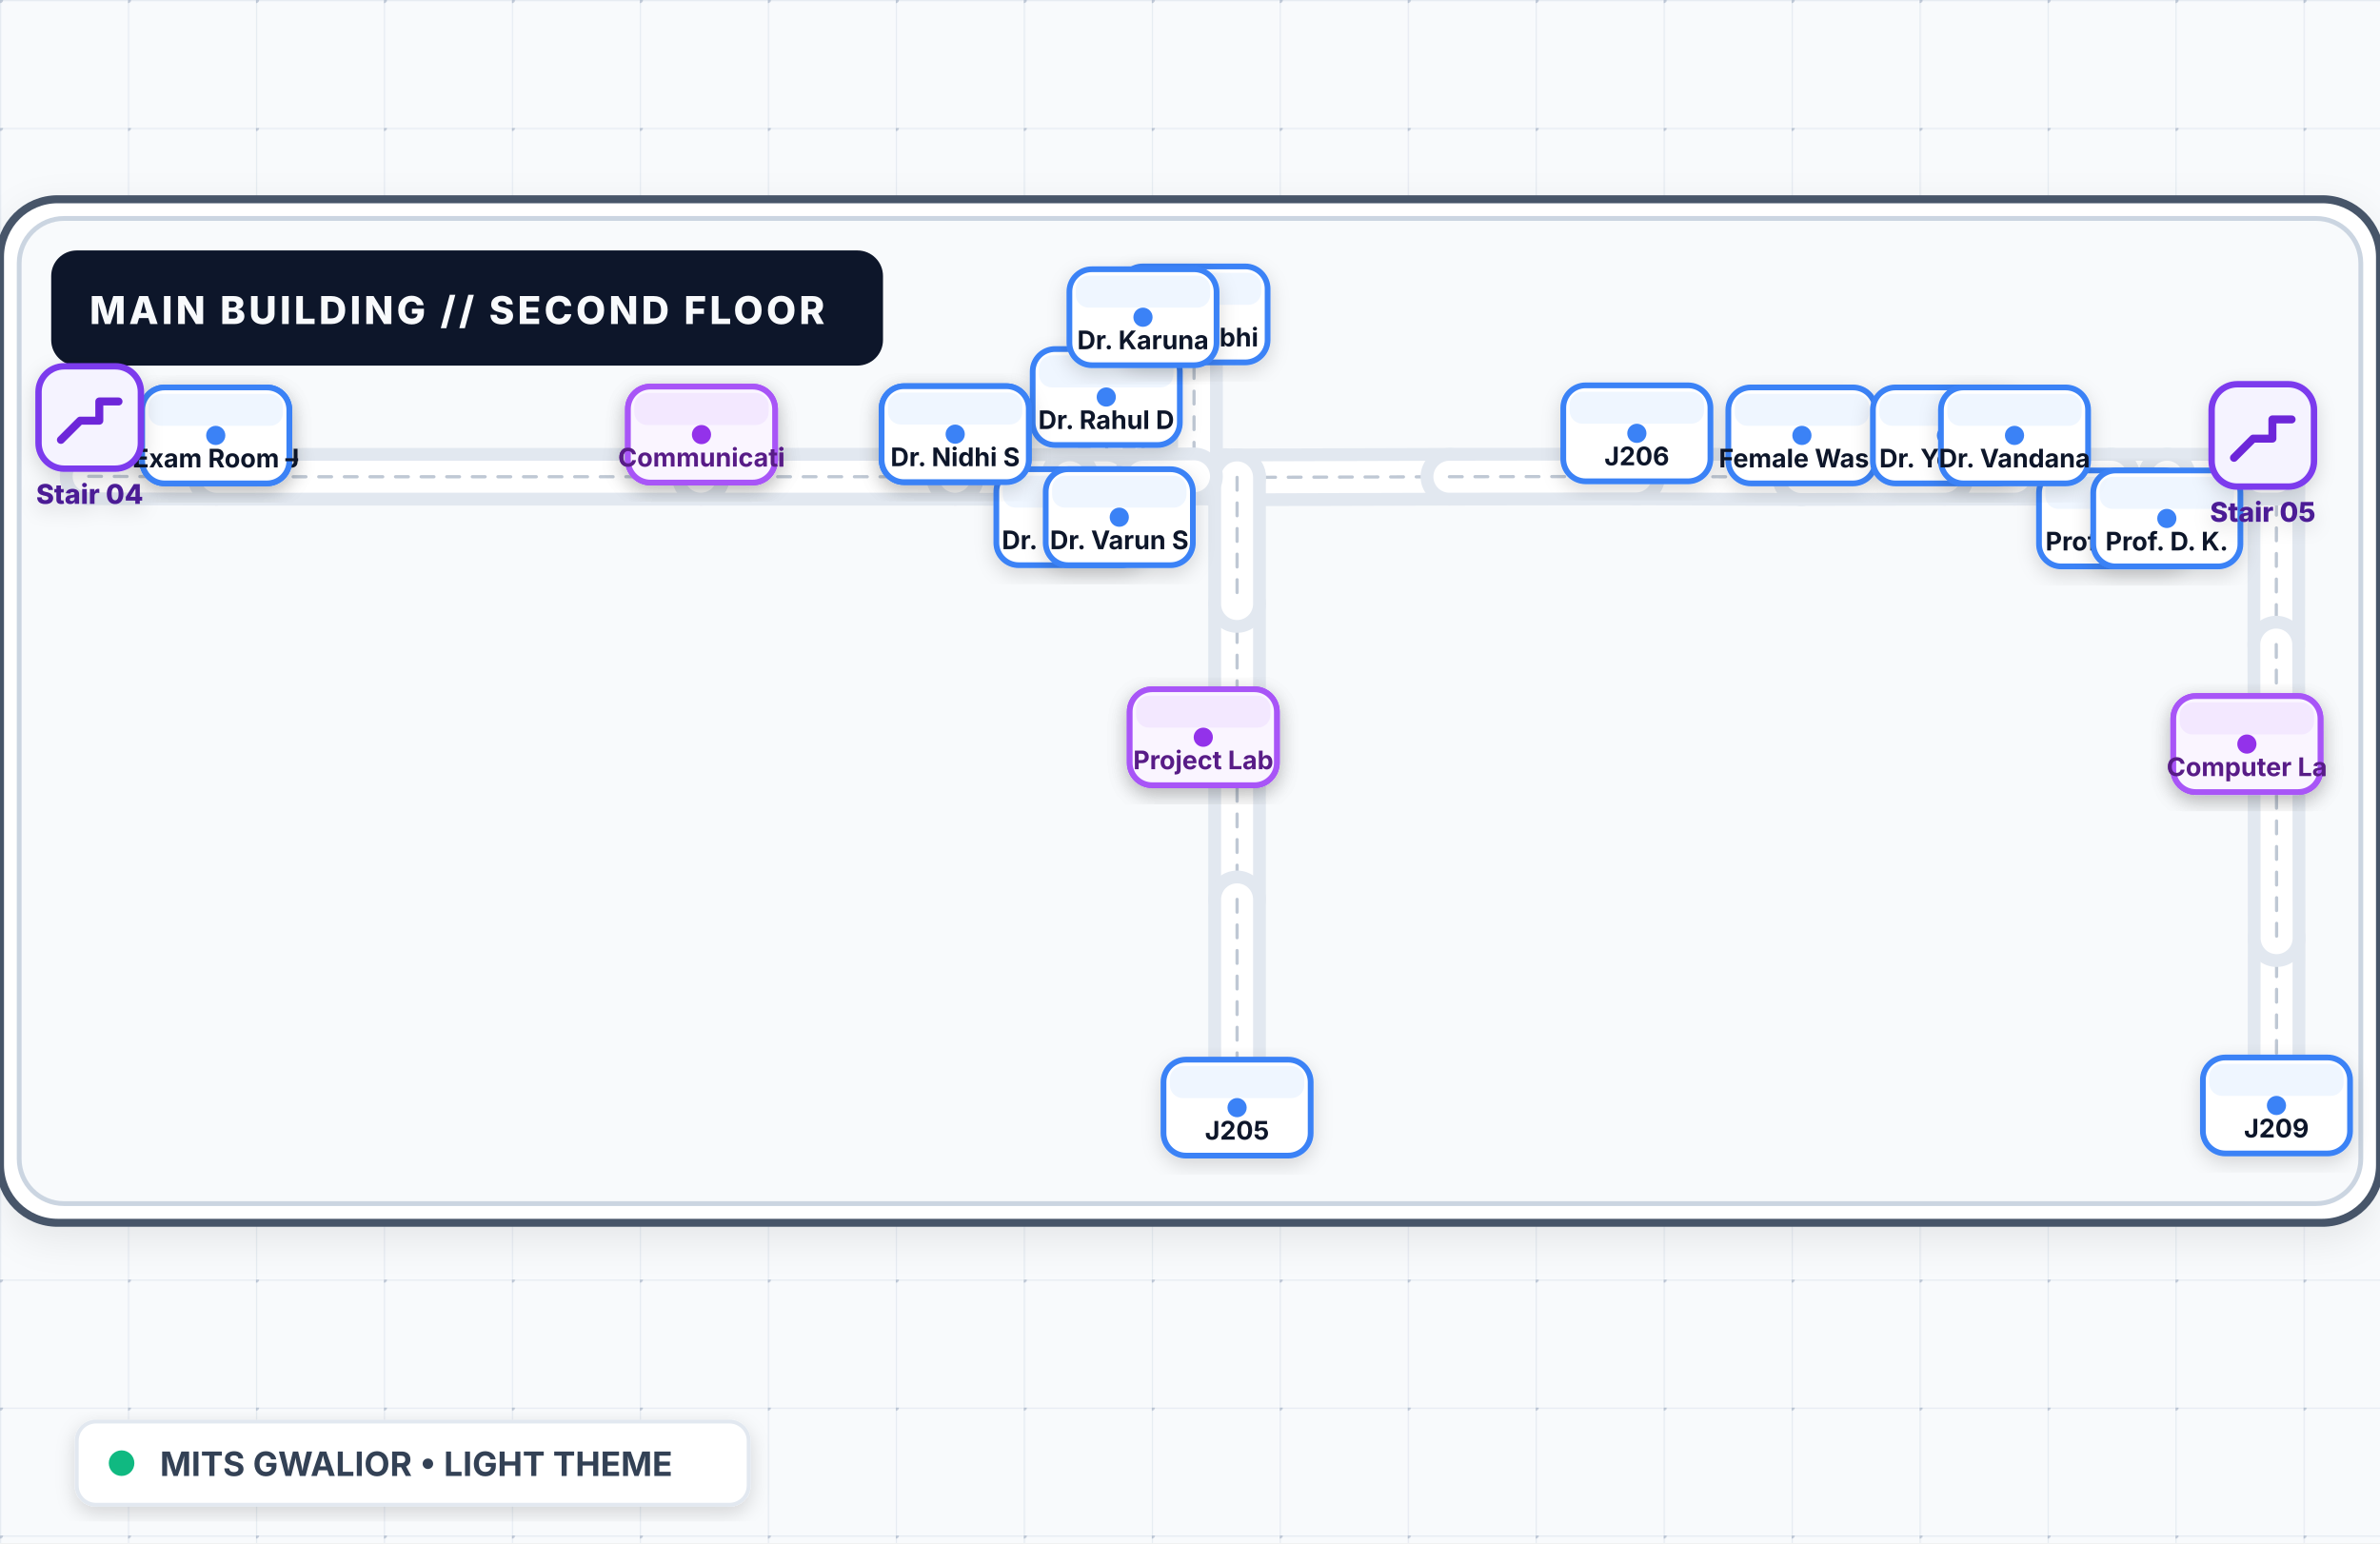
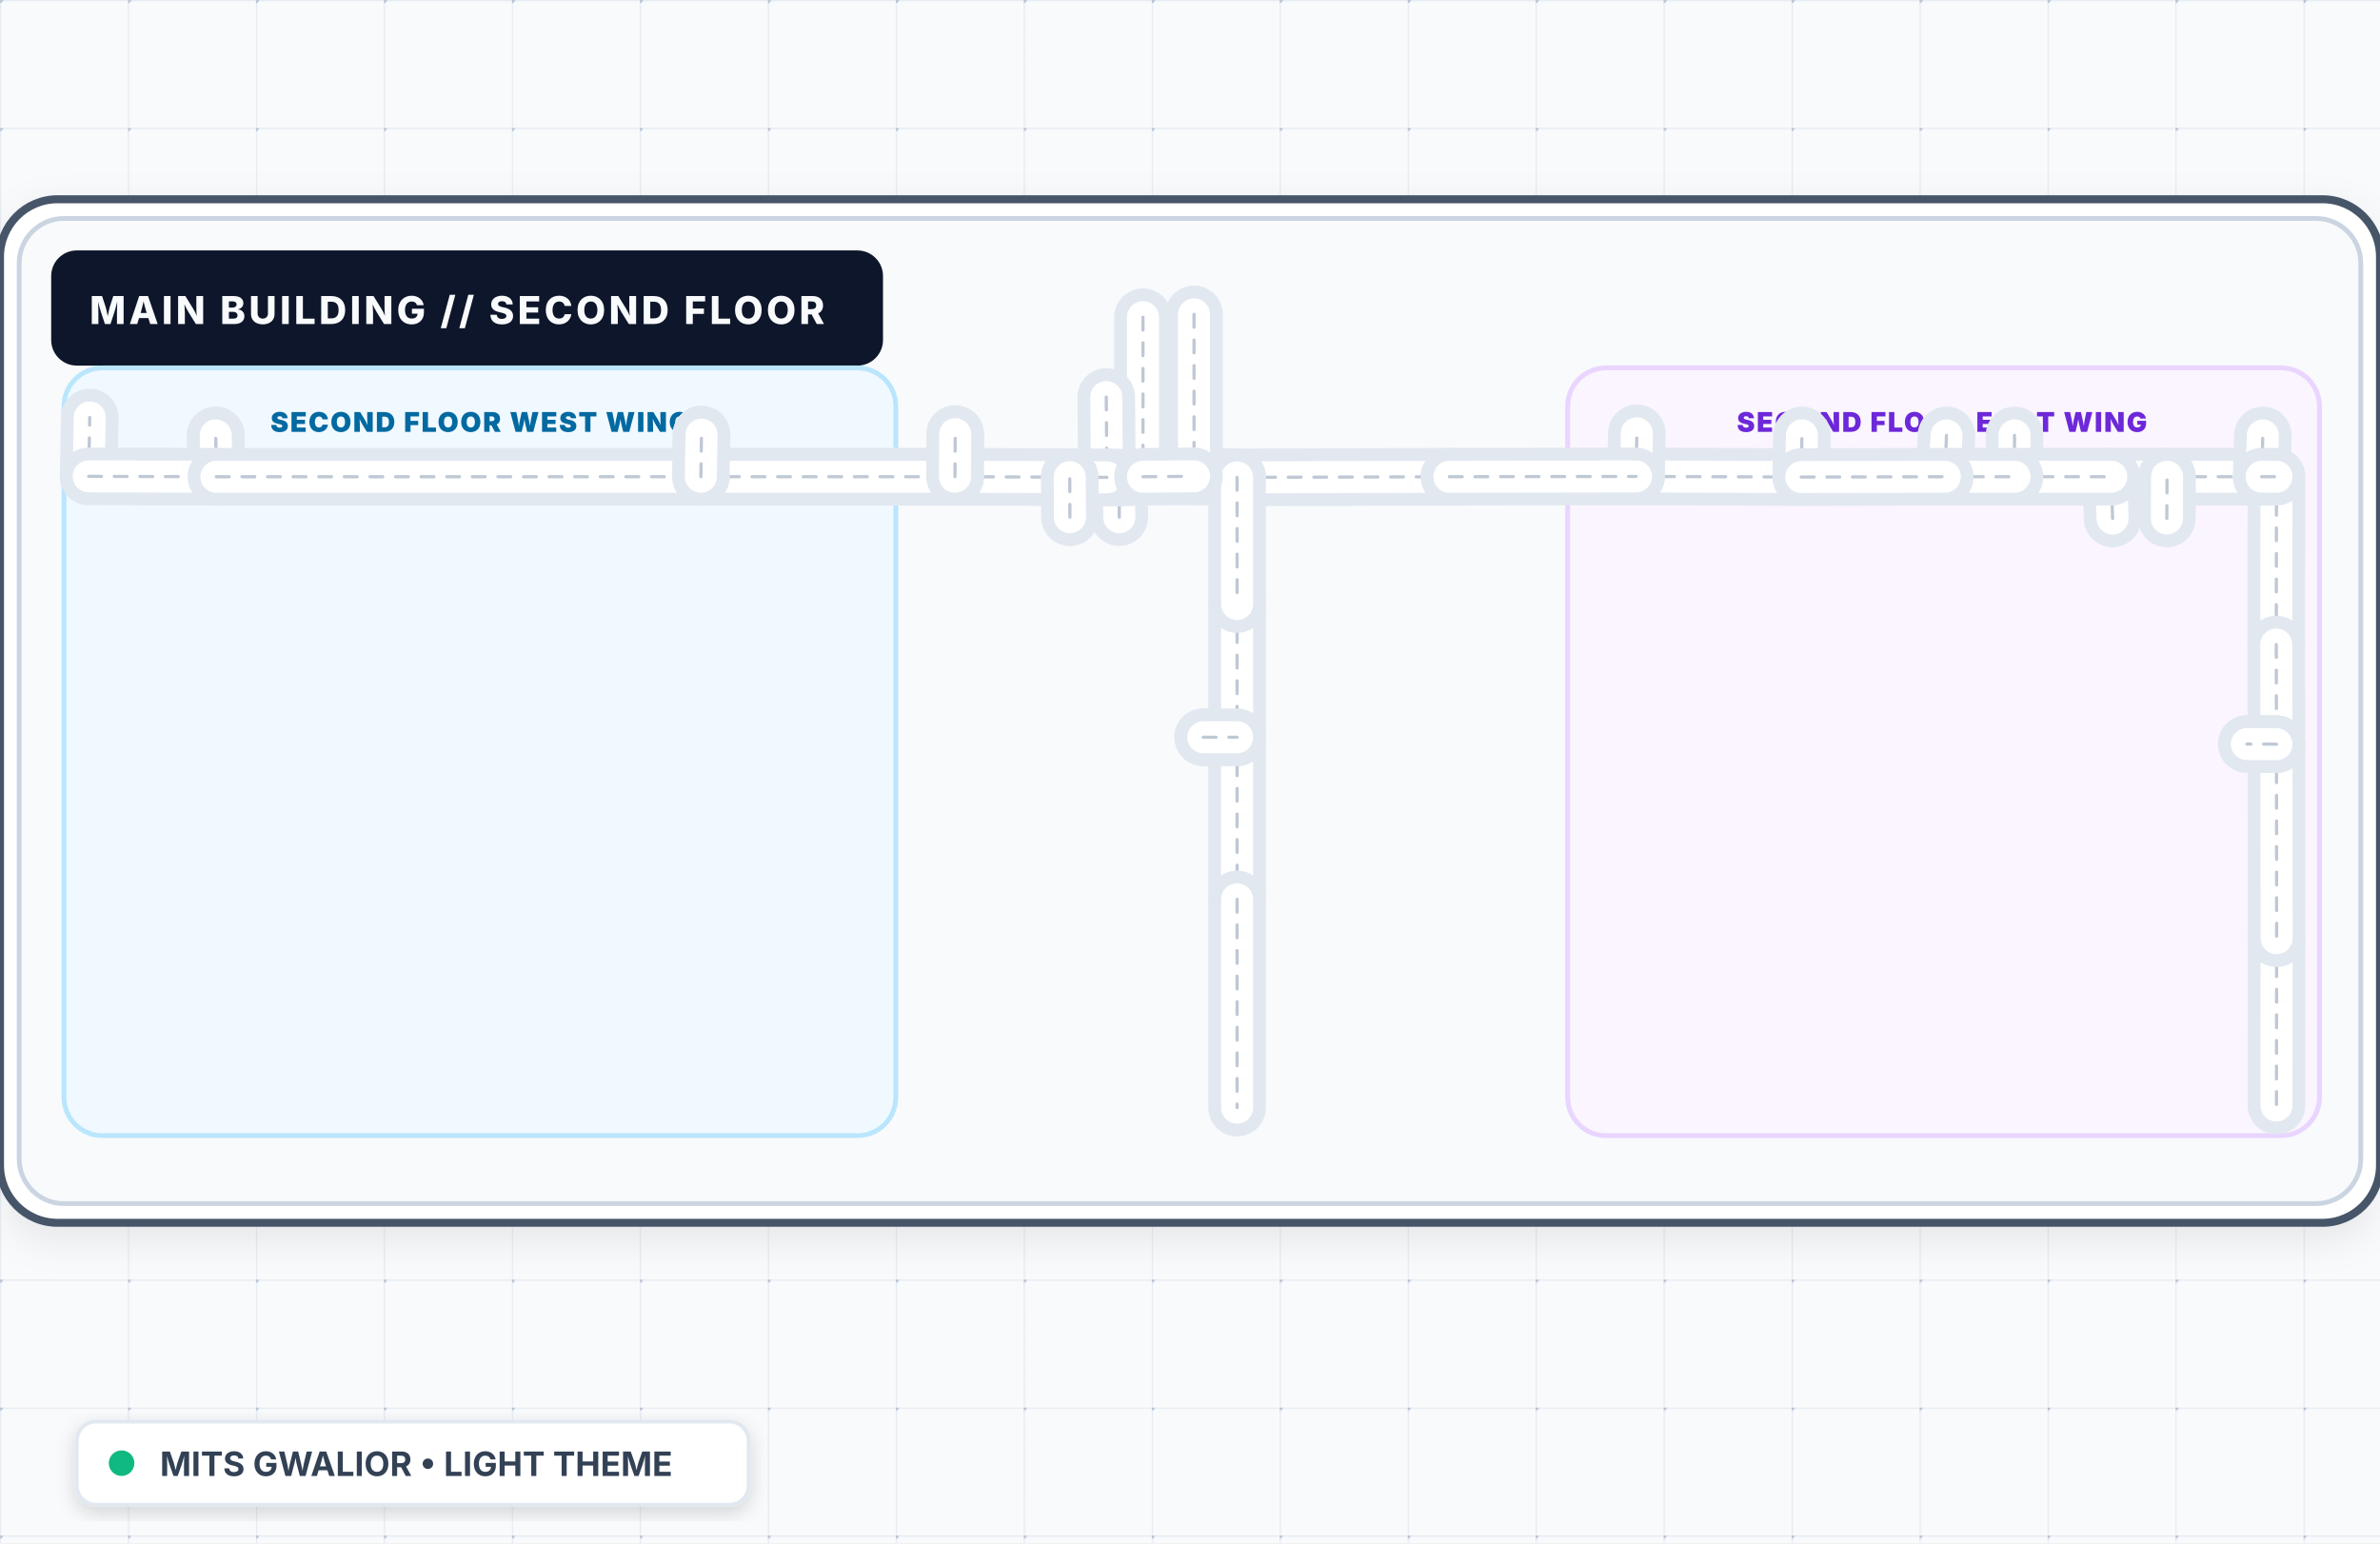
<svg xmlns="http://www.w3.org/2000/svg" viewBox="0 0 743.913 482.381" width="743.913" height="482.381">
  <defs>
    <pattern id="lightGrid_Main_SF" width="40" height="40" patternUnits="userSpaceOnUse">
      <path d="M 40 0 L 0 0 0 40" fill="none" stroke="#E2E8F0" stroke-width="0.75" stroke-opacity="0.8" />
      <circle cx="0" cy="0" r="1" fill="#94A3B8" fill-opacity="0.5" />
    </pattern>
    <filter id="softShadow_Main_SF" x="-5%" y="-5%" width="110%" height="110%">
      <feDropShadow dx="0" dy="4" stdDeviation="6" flood-color="#0F172A" flood-opacity="0.08" />
    </filter>
    <filter id="badgeShadow_Main_SF" x="-20%" y="-20%" width="140%" height="140%">
      <feDropShadow dx="0" dy="2" stdDeviation="3" flood-color="#000000" flood-opacity="0.15" />
    </filter>
+     <style>
+       .map-node-group { display: none !important; }
+     </style>
  </defs>
  <rect x="0" y="0" width="743.913" height="482.381" fill="#F8FAFC" />
  <rect x="0" y="0" width="743.913" height="482.381" fill="url(#lightGrid_Main_SF)" />
  <g filter="url(#softShadow_Main_SF)">
    <rect x="0" y="62.285" width="743.913" height="319.957" rx="18" fill="#FFFFFF" stroke="#475569" stroke-width="2.5" />
    <rect x="6" y="68.285" width="731.913" height="307.957" rx="14" fill="#F8FAFC" stroke="#CBD5E1" stroke-width="1.5" />
    <rect x="16" y="78.285" width="260" height="36" rx="8" fill="#0F172A" />
    <text x="28" y="101.285" fill="#F8FAFC" font-family="system-ui, -apple-system, sans-serif" font-size="12" font-weight="800" letter-spacing="1">MAIN BUILDING // SECOND FLOOR</text>
+   </g>
+   <g id="architectural_zones_sf">
+     <rect x="20" y="115" width="260" height="240" rx="12" fill="#F0F9FF" stroke="#BAE6FD" stroke-width="1.5" />
+     <text x="150" y="135" fill="#0369A1" font-family="system-ui, -apple-system, sans-serif" font-size="8.5" font-weight="900" text-anchor="middle" letter-spacing="0.5">SECOND FLOOR WEST WING</text>
+     <text x="150" y="146" fill="#0284C7" font-family="system-ui, -apple-system, sans-serif" font-size="7" font-weight="700" text-anchor="middle">Rooms 201-203 • Communication Lab</text>
+     <rect x="490" y="115" width="235" height="240" rx="12" fill="#FAF5FF" stroke="#E9D5FF" stroke-width="1.5" />
+     <text x="607" y="135" fill="#6D28D9" font-family="system-ui, -apple-system, sans-serif" font-size="8.5" font-weight="900" text-anchor="middle" letter-spacing="0.5">SECOND FLOOR EAST WING</text>
+     <text x="607" y="146" fill="#7C3AED" font-family="system-ui, -apple-system, sans-serif" font-size="7" font-weight="700" text-anchor="middle">Rooms 206-209 • Computer Lab J208</text>
  </g>
  <g>
    <line x1="298.5" y1="149.024" x2="334.37" y2="149.154" stroke="#E2E8F0" stroke-width="18" stroke-linecap="round" />
    <line x1="298.5" y1="149.024" x2="334.37" y2="149.154" stroke="#FFFFFF" stroke-width="10" stroke-linecap="round" />
    <line x1="298.5" y1="149.024" x2="334.37" y2="149.154" stroke="#94A3B8" stroke-width="1" stroke-dasharray="4,4" opacity="0.6" stroke-linecap="round" />
    <line x1="659.935" y1="149.024" x2="677.348" y2="149.024" stroke="#E2E8F0" stroke-width="18" stroke-linecap="round" />
    <line x1="659.935" y1="149.024" x2="677.348" y2="149.024" stroke="#FFFFFF" stroke-width="10" stroke-linecap="round" />
    <line x1="659.935" y1="149.024" x2="677.348" y2="149.024" stroke="#94A3B8" stroke-width="1" stroke-dasharray="4,4" opacity="0.6" stroke-linecap="round" />
    <line x1="711.55" y1="149.024" x2="711.489" y2="201.491" stroke="#E2E8F0" stroke-width="18" stroke-linecap="round" />
    <line x1="711.55" y1="149.024" x2="711.489" y2="201.491" stroke="#FFFFFF" stroke-width="10" stroke-linecap="round" />
    <line x1="711.55" y1="149.024" x2="711.489" y2="201.491" stroke="#94A3B8" stroke-width="1" stroke-dasharray="4,4" opacity="0.6" stroke-linecap="round" />
    <line x1="711.603" y1="293.268" x2="711.55" y2="345.568" stroke="#E2E8F0" stroke-width="18" stroke-linecap="round" />
    <line x1="711.603" y1="293.268" x2="711.55" y2="345.568" stroke="#FFFFFF" stroke-width="10" stroke-linecap="round" />
    <line x1="711.603" y1="293.268" x2="711.55" y2="345.568" stroke="#94A3B8" stroke-width="1" stroke-dasharray="4,4" opacity="0.6" stroke-linecap="round" />
    <line x1="386.674" y1="149.224" x2="453.033" y2="149.024" stroke="#E2E8F0" stroke-width="18" stroke-linecap="round" />
    <line x1="386.674" y1="149.224" x2="453.033" y2="149.024" stroke="#FFFFFF" stroke-width="10" stroke-linecap="round" />
    <line x1="386.674" y1="149.224" x2="453.033" y2="149.024" stroke="#94A3B8" stroke-width="1" stroke-dasharray="4,4" opacity="0.6" stroke-linecap="round" />
    <line x1="677.348" y1="149.024" x2="706.924" y2="149.024" stroke="#E2E8F0" stroke-width="18" stroke-linecap="round" />
    <line x1="677.348" y1="149.024" x2="706.924" y2="149.024" stroke="#FFFFFF" stroke-width="10" stroke-linecap="round" />
    <line x1="677.348" y1="149.024" x2="706.924" y2="149.024" stroke="#94A3B8" stroke-width="1" stroke-dasharray="4,4" opacity="0.6" stroke-linecap="round" />
    <line x1="711.489" y1="201.491" x2="711.554" y2="232.633" stroke="#E2E8F0" stroke-width="18" stroke-linecap="round" />
    <line x1="711.489" y1="201.491" x2="711.554" y2="232.633" stroke="#FFFFFF" stroke-width="10" stroke-linecap="round" />
    <line x1="711.489" y1="201.491" x2="711.554" y2="232.633" stroke="#94A3B8" stroke-width="1" stroke-dasharray="4,4" opacity="0.6" stroke-linecap="round" />
    <line x1="349.855" y1="161.676" x2="349.761" y2="149.285" stroke="#E2E8F0" stroke-width="18" stroke-linecap="round" />
    <line x1="349.855" y1="161.676" x2="349.761" y2="149.285" stroke="#FFFFFF" stroke-width="10" stroke-linecap="round" />
    <line x1="349.855" y1="161.676" x2="349.761" y2="149.285" stroke="#94A3B8" stroke-width="1" stroke-dasharray="4,4" opacity="0.6" stroke-linecap="round" />
    <line x1="511.37" y1="148.935" x2="563.022" y2="149.119" stroke="#E2E8F0" stroke-width="18" stroke-linecap="round" />
    <line x1="511.37" y1="148.935" x2="563.022" y2="149.119" stroke="#FFFFFF" stroke-width="10" stroke-linecap="round" />
    <line x1="511.37" y1="148.935" x2="563.022" y2="149.119" stroke="#94A3B8" stroke-width="1" stroke-dasharray="4,4" opacity="0.6" stroke-linecap="round" />
    <line x1="608.413" y1="136.111" x2="607.891" y2="149.024" stroke="#E2E8F0" stroke-width="18" stroke-linecap="round" />
    <line x1="608.413" y1="136.111" x2="607.891" y2="149.024" stroke="#FFFFFF" stroke-width="10" stroke-linecap="round" />
    <line x1="608.413" y1="136.111" x2="607.891" y2="149.024" stroke="#94A3B8" stroke-width="1" stroke-dasharray="4,4" opacity="0.6" stroke-linecap="round" />
    <line x1="711.554" y1="232.633" x2="711.603" y2="293.268" stroke="#E2E8F0" stroke-width="18" stroke-linecap="round" />
    <line x1="711.554" y1="232.633" x2="711.603" y2="293.268" stroke="#FFFFFF" stroke-width="10" stroke-linecap="round" />
    <line x1="711.554" y1="232.633" x2="711.603" y2="293.268" stroke="#94A3B8" stroke-width="1" stroke-dasharray="4,4" opacity="0.6" stroke-linecap="round" />
    <line x1="386.674" y1="230.459" x2="386.674" y2="281.138" stroke="#E2E8F0" stroke-width="18" stroke-linecap="round" />
    <line x1="386.674" y1="230.459" x2="386.674" y2="281.138" stroke="#FFFFFF" stroke-width="10" stroke-linecap="round" />
    <line x1="386.674" y1="230.459" x2="386.674" y2="281.138" stroke="#94A3B8" stroke-width="1" stroke-dasharray="4,4" opacity="0.6" stroke-linecap="round" />
    <line x1="563.022" y1="149.119" x2="563.222" y2="136.111" stroke="#E2E8F0" stroke-width="18" stroke-linecap="round" />
    <line x1="563.022" y1="149.119" x2="563.222" y2="136.111" stroke="#FFFFFF" stroke-width="10" stroke-linecap="round" />
    <line x1="563.022" y1="149.119" x2="563.222" y2="136.111" stroke="#94A3B8" stroke-width="1" stroke-dasharray="4,4" opacity="0.6" stroke-linecap="round" />
    <line x1="67.435" y1="136.111" x2="67.63" y2="149.03" stroke="#E2E8F0" stroke-width="18" stroke-linecap="round" />
    <line x1="67.435" y1="136.111" x2="67.63" y2="149.03" stroke="#FFFFFF" stroke-width="10" stroke-linecap="round" />
    <line x1="67.435" y1="136.111" x2="67.63" y2="149.03" stroke="#94A3B8" stroke-width="1" stroke-dasharray="4,4" opacity="0.6" stroke-linecap="round" />
    <line x1="373.217" y1="148.888" x2="386.674" y2="149.224" stroke="#E2E8F0" stroke-width="18" stroke-linecap="round" />
    <line x1="373.217" y1="148.888" x2="386.674" y2="149.224" stroke="#FFFFFF" stroke-width="10" stroke-linecap="round" />
    <line x1="373.217" y1="148.888" x2="386.674" y2="149.224" stroke="#94A3B8" stroke-width="1" stroke-dasharray="4,4" opacity="0.6" stroke-linecap="round" />
    <line x1="386.674" y1="230.459" x2="376.109" y2="230.459" stroke="#E2E8F0" stroke-width="18" stroke-linecap="round" />
    <line x1="386.674" y1="230.459" x2="376.109" y2="230.459" stroke="#FFFFFF" stroke-width="10" stroke-linecap="round" />
    <line x1="386.674" y1="230.459" x2="376.109" y2="230.459" stroke="#94A3B8" stroke-width="1" stroke-dasharray="4,4" opacity="0.6" stroke-linecap="round" />
    <line x1="629.674" y1="136.111" x2="629.674" y2="149.024" stroke="#E2E8F0" stroke-width="18" stroke-linecap="round" />
    <line x1="629.674" y1="136.111" x2="629.674" y2="149.024" stroke="#FFFFFF" stroke-width="10" stroke-linecap="round" />
    <line x1="629.674" y1="136.111" x2="629.674" y2="149.024" stroke="#94A3B8" stroke-width="1" stroke-dasharray="4,4" opacity="0.6" stroke-linecap="round" />
    <line x1="298.565" y1="135.72" x2="298.5" y2="149.024" stroke="#E2E8F0" stroke-width="18" stroke-linecap="round" />
    <line x1="298.565" y1="135.72" x2="298.5" y2="149.024" stroke="#FFFFFF" stroke-width="10" stroke-linecap="round" />
    <line x1="298.565" y1="135.72" x2="298.5" y2="149.024" stroke="#94A3B8" stroke-width="1" stroke-dasharray="4,4" opacity="0.6" stroke-linecap="round" />
    <line x1="373.217" y1="98.285" x2="373.217" y2="148.888" stroke="#E2E8F0" stroke-width="18" stroke-linecap="round" />
    <line x1="373.217" y1="98.285" x2="373.217" y2="148.888" stroke="#FFFFFF" stroke-width="10" stroke-linecap="round" />
    <line x1="373.217" y1="98.285" x2="373.217" y2="148.888" stroke="#94A3B8" stroke-width="1" stroke-dasharray="4,4" opacity="0.6" stroke-linecap="round" />
    <line x1="349.761" y1="149.285" x2="357.261" y2="149.024" stroke="#E2E8F0" stroke-width="18" stroke-linecap="round" />
    <line x1="349.761" y1="149.285" x2="357.261" y2="149.024" stroke="#FFFFFF" stroke-width="10" stroke-linecap="round" />
    <line x1="349.761" y1="149.285" x2="357.261" y2="149.024" stroke="#94A3B8" stroke-width="1" stroke-dasharray="4,4" opacity="0.6" stroke-linecap="round" />
    <line x1="386.674" y1="281.138" x2="386.674" y2="346.241" stroke="#E2E8F0" stroke-width="18" stroke-linecap="round" />
    <line x1="386.674" y1="281.138" x2="386.674" y2="346.241" stroke="#FFFFFF" stroke-width="10" stroke-linecap="round" />
    <line x1="386.674" y1="281.138" x2="386.674" y2="346.241" stroke="#94A3B8" stroke-width="1" stroke-dasharray="4,4" opacity="0.6" stroke-linecap="round" />
    <line x1="660.326" y1="162.067" x2="659.935" y2="149.024" stroke="#E2E8F0" stroke-width="18" stroke-linecap="round" />
    <line x1="660.326" y1="162.067" x2="659.935" y2="149.024" stroke="#FFFFFF" stroke-width="10" stroke-linecap="round" />
    <line x1="660.326" y1="162.067" x2="659.935" y2="149.024" stroke="#94A3B8" stroke-width="1" stroke-dasharray="4,4" opacity="0.6" stroke-linecap="round" />
    <line x1="27.717" y1="148.903" x2="28.043" y2="130.502" stroke="#E2E8F0" stroke-width="18" stroke-linecap="round" />
    <line x1="27.717" y1="148.903" x2="28.043" y2="130.502" stroke="#FFFFFF" stroke-width="10" stroke-linecap="round" />
    <line x1="27.717" y1="148.903" x2="28.043" y2="130.502" stroke="#94A3B8" stroke-width="1" stroke-dasharray="4,4" opacity="0.6" stroke-linecap="round" />
    <line x1="511.37" y1="148.935" x2="511.63" y2="135.459" stroke="#E2E8F0" stroke-width="18" stroke-linecap="round" />
    <line x1="511.37" y1="148.935" x2="511.63" y2="135.459" stroke="#FFFFFF" stroke-width="10" stroke-linecap="round" />
    <line x1="511.37" y1="148.935" x2="511.63" y2="135.459" stroke="#94A3B8" stroke-width="1" stroke-dasharray="4,4" opacity="0.6" stroke-linecap="round" />
    <line x1="357.261" y1="99.165" x2="357.261" y2="149.024" stroke="#E2E8F0" stroke-width="18" stroke-linecap="round" />
    <line x1="357.261" y1="99.165" x2="357.261" y2="149.024" stroke="#FFFFFF" stroke-width="10" stroke-linecap="round" />
    <line x1="357.261" y1="99.165" x2="357.261" y2="149.024" stroke="#94A3B8" stroke-width="1" stroke-dasharray="4,4" opacity="0.6" stroke-linecap="round" />
    <line x1="386.674" y1="188.818" x2="386.674" y2="230.459" stroke="#E2E8F0" stroke-width="18" stroke-linecap="round" />
    <line x1="386.674" y1="188.818" x2="386.674" y2="230.459" stroke="#FFFFFF" stroke-width="10" stroke-linecap="round" />
    <line x1="386.674" y1="188.818" x2="386.674" y2="230.459" stroke="#94A3B8" stroke-width="1" stroke-dasharray="4,4" opacity="0.6" stroke-linecap="round" />
    <line x1="376.109" y1="230.459" x2="386.674" y2="230.459" stroke="#E2E8F0" stroke-width="18" stroke-linecap="round" />
    <line x1="376.109" y1="230.459" x2="386.674" y2="230.459" stroke="#FFFFFF" stroke-width="10" stroke-linecap="round" />
    <line x1="376.109" y1="230.459" x2="386.674" y2="230.459" stroke="#94A3B8" stroke-width="1" stroke-dasharray="4,4" opacity="0.6" stroke-linecap="round" />
    <line x1="702.306" y1="232.592" x2="711.554" y2="232.633" stroke="#E2E8F0" stroke-width="18" stroke-linecap="round" />
    <line x1="702.306" y1="232.592" x2="711.554" y2="232.633" stroke="#FFFFFF" stroke-width="10" stroke-linecap="round" />
    <line x1="702.306" y1="232.592" x2="711.554" y2="232.633" stroke="#94A3B8" stroke-width="1" stroke-dasharray="4,4" opacity="0.6" stroke-linecap="round" />
    <line x1="67.63" y1="149.03" x2="67.435" y2="136.111" stroke="#E2E8F0" stroke-width="18" stroke-linecap="round" />
    <line x1="67.63" y1="149.03" x2="67.435" y2="136.111" stroke="#FFFFFF" stroke-width="10" stroke-linecap="round" />
    <line x1="67.63" y1="149.03" x2="67.435" y2="136.111" stroke="#94A3B8" stroke-width="1" stroke-dasharray="4,4" opacity="0.6" stroke-linecap="round" />
    <line x1="219.261" y1="135.85" x2="219.065" y2="149.024" stroke="#E2E8F0" stroke-width="18" stroke-linecap="round" />
    <line x1="219.261" y1="135.85" x2="219.065" y2="149.024" stroke="#FFFFFF" stroke-width="10" stroke-linecap="round" />
    <line x1="219.261" y1="135.85" x2="219.065" y2="149.024" stroke="#94A3B8" stroke-width="1" stroke-dasharray="4,4" opacity="0.6" stroke-linecap="round" />
    <line x1="345.783" y1="124.111" x2="345.978" y2="149.224" stroke="#E2E8F0" stroke-width="18" stroke-linecap="round" />
    <line x1="345.783" y1="124.111" x2="345.978" y2="149.224" stroke="#FFFFFF" stroke-width="10" stroke-linecap="round" />
    <line x1="345.783" y1="124.111" x2="345.978" y2="149.224" stroke="#94A3B8" stroke-width="1" stroke-dasharray="4,4" opacity="0.6" stroke-linecap="round" />
    <line x1="27.717" y1="148.903" x2="67.63" y2="149.03" stroke="#E2E8F0" stroke-width="18" stroke-linecap="round" />
    <line x1="27.717" y1="148.903" x2="67.63" y2="149.03" stroke="#FFFFFF" stroke-width="10" stroke-linecap="round" />
    <line x1="27.717" y1="148.903" x2="67.63" y2="149.03" stroke="#94A3B8" stroke-width="1" stroke-dasharray="4,4" opacity="0.6" stroke-linecap="round" />
    <line x1="219.065" y1="149.024" x2="298.5" y2="149.024" stroke="#E2E8F0" stroke-width="18" stroke-linecap="round" />
    <line x1="219.065" y1="149.024" x2="298.5" y2="149.024" stroke="#FFFFFF" stroke-width="10" stroke-linecap="round" />
    <line x1="219.065" y1="149.024" x2="298.5" y2="149.024" stroke="#94A3B8" stroke-width="1" stroke-dasharray="4,4" opacity="0.6" stroke-linecap="round" />
    <line x1="345.978" y1="149.224" x2="349.761" y2="149.285" stroke="#E2E8F0" stroke-width="18" stroke-linecap="round" />
    <line x1="345.978" y1="149.224" x2="349.761" y2="149.285" stroke="#FFFFFF" stroke-width="10" stroke-linecap="round" />
    <line x1="345.978" y1="149.224" x2="349.761" y2="149.285" stroke="#94A3B8" stroke-width="1" stroke-dasharray="4,4" opacity="0.6" stroke-linecap="round" />
    <line x1="629.674" y1="149.024" x2="659.935" y2="149.024" stroke="#E2E8F0" stroke-width="18" stroke-linecap="round" />
    <line x1="629.674" y1="149.024" x2="659.935" y2="149.024" stroke="#FFFFFF" stroke-width="10" stroke-linecap="round" />
    <line x1="629.674" y1="149.024" x2="659.935" y2="149.024" stroke="#94A3B8" stroke-width="1" stroke-dasharray="4,4" opacity="0.6" stroke-linecap="round" />
    <line x1="706.924" y1="149.024" x2="707.283" y2="136.111" stroke="#E2E8F0" stroke-width="18" stroke-linecap="round" />
    <line x1="706.924" y1="149.024" x2="707.283" y2="136.111" stroke="#FFFFFF" stroke-width="10" stroke-linecap="round" />
    <line x1="706.924" y1="149.024" x2="707.283" y2="136.111" stroke="#94A3B8" stroke-width="1" stroke-dasharray="4,4" opacity="0.6" stroke-linecap="round" />
    <line x1="298.5" y1="149.024" x2="298.565" y2="135.72" stroke="#E2E8F0" stroke-width="18" stroke-linecap="round" />
    <line x1="298.5" y1="149.024" x2="298.565" y2="135.72" stroke="#FFFFFF" stroke-width="10" stroke-linecap="round" />
    <line x1="298.5" y1="149.024" x2="298.565" y2="135.72" stroke="#94A3B8" stroke-width="1" stroke-dasharray="4,4" opacity="0.6" stroke-linecap="round" />
    <line x1="386.674" y1="149.224" x2="386.674" y2="188.818" stroke="#E2E8F0" stroke-width="18" stroke-linecap="round" />
    <line x1="386.674" y1="149.224" x2="386.674" y2="188.818" stroke="#FFFFFF" stroke-width="10" stroke-linecap="round" />
    <line x1="386.674" y1="149.224" x2="386.674" y2="188.818" stroke="#94A3B8" stroke-width="1" stroke-dasharray="4,4" opacity="0.6" stroke-linecap="round" />
    <line x1="711.554" y1="232.633" x2="702.306" y2="232.592" stroke="#E2E8F0" stroke-width="18" stroke-linecap="round" />
    <line x1="711.554" y1="232.633" x2="702.306" y2="232.592" stroke="#FFFFFF" stroke-width="10" stroke-linecap="round" />
    <line x1="711.554" y1="232.633" x2="702.306" y2="232.592" stroke="#94A3B8" stroke-width="1" stroke-dasharray="4,4" opacity="0.6" stroke-linecap="round" />
    <line x1="334.37" y1="149.154" x2="345.978" y2="149.224" stroke="#E2E8F0" stroke-width="18" stroke-linecap="round" />
    <line x1="334.37" y1="149.154" x2="345.978" y2="149.224" stroke="#FFFFFF" stroke-width="10" stroke-linecap="round" />
    <line x1="334.37" y1="149.154" x2="345.978" y2="149.224" stroke="#94A3B8" stroke-width="1" stroke-dasharray="4,4" opacity="0.6" stroke-linecap="round" />
    <line x1="677.283" y1="162.067" x2="677.348" y2="149.024" stroke="#E2E8F0" stroke-width="18" stroke-linecap="round" />
    <line x1="677.283" y1="162.067" x2="677.348" y2="149.024" stroke="#FFFFFF" stroke-width="10" stroke-linecap="round" />
    <line x1="677.283" y1="162.067" x2="677.348" y2="149.024" stroke="#94A3B8" stroke-width="1" stroke-dasharray="4,4" opacity="0.6" stroke-linecap="round" />
    <line x1="67.63" y1="149.03" x2="219.065" y2="149.024" stroke="#E2E8F0" stroke-width="18" stroke-linecap="round" />
    <line x1="67.63" y1="149.03" x2="219.065" y2="149.024" stroke="#FFFFFF" stroke-width="10" stroke-linecap="round" />
    <line x1="67.63" y1="149.03" x2="219.065" y2="149.024" stroke="#94A3B8" stroke-width="1" stroke-dasharray="4,4" opacity="0.6" stroke-linecap="round" />
    <line x1="453.033" y1="149.024" x2="511.37" y2="148.935" stroke="#E2E8F0" stroke-width="18" stroke-linecap="round" />
    <line x1="453.033" y1="149.024" x2="511.37" y2="148.935" stroke="#FFFFFF" stroke-width="10" stroke-linecap="round" />
    <line x1="453.033" y1="149.024" x2="511.37" y2="148.935" stroke="#94A3B8" stroke-width="1" stroke-dasharray="4,4" opacity="0.6" stroke-linecap="round" />
    <line x1="607.891" y1="149.024" x2="629.674" y2="149.024" stroke="#E2E8F0" stroke-width="18" stroke-linecap="round" />
    <line x1="607.891" y1="149.024" x2="629.674" y2="149.024" stroke="#FFFFFF" stroke-width="10" stroke-linecap="round" />
    <line x1="607.891" y1="149.024" x2="629.674" y2="149.024" stroke="#94A3B8" stroke-width="1" stroke-dasharray="4,4" opacity="0.6" stroke-linecap="round" />
    <line x1="334.42" y1="161.676" x2="334.37" y2="149.154" stroke="#E2E8F0" stroke-width="18" stroke-linecap="round" />
    <line x1="334.42" y1="161.676" x2="334.37" y2="149.154" stroke="#FFFFFF" stroke-width="10" stroke-linecap="round" />
    <line x1="334.42" y1="161.676" x2="334.37" y2="149.154" stroke="#94A3B8" stroke-width="1" stroke-dasharray="4,4" opacity="0.6" stroke-linecap="round" />
    <line x1="357.261" y1="149.024" x2="373.217" y2="148.888" stroke="#E2E8F0" stroke-width="18" stroke-linecap="round" />
    <line x1="357.261" y1="149.024" x2="373.217" y2="148.888" stroke="#FFFFFF" stroke-width="10" stroke-linecap="round" />
    <line x1="357.261" y1="149.024" x2="373.217" y2="148.888" stroke="#94A3B8" stroke-width="1" stroke-dasharray="4,4" opacity="0.6" stroke-linecap="round" />
    <line x1="563.022" y1="149.119" x2="607.891" y2="149.024" stroke="#E2E8F0" stroke-width="18" stroke-linecap="round" />
    <line x1="563.022" y1="149.119" x2="607.891" y2="149.024" stroke="#FFFFFF" stroke-width="10" stroke-linecap="round" />
    <line x1="563.022" y1="149.119" x2="607.891" y2="149.024" stroke="#94A3B8" stroke-width="1" stroke-dasharray="4,4" opacity="0.6" stroke-linecap="round" />
    <line x1="706.924" y1="149.024" x2="711.55" y2="149.024" stroke="#E2E8F0" stroke-width="18" stroke-linecap="round" />
    <line x1="706.924" y1="149.024" x2="711.55" y2="149.024" stroke="#FFFFFF" stroke-width="10" stroke-linecap="round" />
    <line x1="706.924" y1="149.024" x2="711.55" y2="149.024" stroke="#94A3B8" stroke-width="1" stroke-dasharray="4,4" opacity="0.6" stroke-linecap="round" />
    <line x1="219.065" y1="149.024" x2="219.261" y2="135.85" stroke="#E2E8F0" stroke-width="18" stroke-linecap="round" />
    <line x1="219.065" y1="149.024" x2="219.261" y2="135.85" stroke="#FFFFFF" stroke-width="10" stroke-linecap="round" />
    <line x1="219.065" y1="149.024" x2="219.261" y2="135.85" stroke="#94A3B8" stroke-width="1" stroke-dasharray="4,4" opacity="0.6" stroke-linecap="round" />
  </g>
  <g>
    <g id="node_room_J203" transform="translate(298.5652, 135.7195)" filter="url(#badgeShadow_Main_SF)" class="map-node-group cursor-pointer">
      <rect x="-23" y="-15" width="46" height="30" rx="7" fill="#FFFFFF" stroke="#3B82F6" stroke-width="1.8" />
      <rect x="-21" y="-13" width="42" height="10" rx="4" fill="#EFF6FF" />
      <circle cx="0" cy="0" r="3" fill="#3B82F6" />
      <text x="0" y="10" fill="#0F172A" font-family="system-ui, -apple-system, sans-serif" font-size="8" font-weight="700" text-anchor="middle">J203 (Dr. N</text>
    </g>
    <g id="node_cabin_Prof_Pooja_Sahoo" transform="translate(660.326, 162.0673)" filter="url(#badgeShadow_Main_SF)" class="map-node-group cursor-pointer">
      <rect x="-23" y="-15" width="46" height="30" rx="7" fill="#FFFFFF" stroke="#3B82F6" stroke-width="1.8" />
      <rect x="-21" y="-13" width="42" height="10" rx="4" fill="#EFF6FF" />
      <circle cx="0" cy="0" r="3" fill="#3B82F6" />
      <text x="0" y="10" fill="#0F172A" font-family="system-ui, -apple-system, sans-serif" font-size="8" font-weight="700" text-anchor="middle">Prof. Pooja</text>
    </g>
    <g id="node_cabin_Dr_Rahul_Dubey_ET" transform="translate(345.7826, 124.1108)" filter="url(#badgeShadow_Main_SF)" class="map-node-group cursor-pointer">
      <rect x="-23" y="-15" width="46" height="30" rx="7" fill="#FFFFFF" stroke="#3B82F6" stroke-width="1.8" />
      <rect x="-21" y="-13" width="42" height="10" rx="4" fill="#EFF6FF" />
      <circle cx="0" cy="0" r="3" fill="#3B82F6" />
      <text x="0" y="10" fill="#0F172A" font-family="system-ui, -apple-system, sans-serif" font-size="8" font-weight="700" text-anchor="middle">Dr. Rahul D</text>
    </g>
    <g id="node_cabin_Project_Lab_J204" transform="translate(376.1087, 230.4586)" filter="url(#badgeShadow_Main_SF)" class="map-node-group cursor-pointer">
      <rect x="-23" y="-15" width="46" height="30" rx="7" fill="#FAF5FF" stroke="#A855F7" stroke-width="1.8" />
      <rect x="-21" y="-13" width="42" height="10" rx="4" fill="#F3E8FF" />
      <circle cx="0" cy="0" r="3" fill="#9333EA" />
      <text x="0" y="10" fill="#581C87" font-family="system-ui, -apple-system, sans-serif" font-size="8" font-weight="700" text-anchor="middle">Project Lab</text>
    </g>
    <g id="node_cabin_Dr_Deepak_Batham" transform="translate(334.4199, 161.676)" filter="url(#badgeShadow_Main_SF)" class="map-node-group cursor-pointer">
      <rect x="-23" y="-15" width="46" height="30" rx="7" fill="#FFFFFF" stroke="#3B82F6" stroke-width="1.8" />
      <rect x="-21" y="-13" width="42" height="10" rx="4" fill="#EFF6FF" />
      <circle cx="0" cy="0" r="3" fill="#3B82F6" />
      <text x="0" y="10" fill="#0F172A" font-family="system-ui, -apple-system, sans-serif" font-size="8" font-weight="700" text-anchor="middle">Dr. Deepak </text>
    </g>
    <g id="node_room_J202" transform="translate(219.2608, 135.85)" filter="url(#badgeShadow_Main_SF)" class="map-node-group cursor-pointer">
      <rect x="-23" y="-15" width="46" height="30" rx="7" fill="#FAF5FF" stroke="#A855F7" stroke-width="1.8" />
      <rect x="-21" y="-13" width="42" height="10" rx="4" fill="#F3E8FF" />
      <circle cx="0" cy="0" r="3" fill="#9333EA" />
      <text x="0" y="10" fill="#581C87" font-family="system-ui, -apple-system, sans-serif" font-size="8" font-weight="700" text-anchor="middle">Communicati</text>
    </g>
    <g id="node_cabin_Prof_DK_Parsediya" transform="translate(677.2826, 162.0673)" filter="url(#badgeShadow_Main_SF)" class="map-node-group cursor-pointer">
      <rect x="-23" y="-15" width="46" height="30" rx="7" fill="#FFFFFF" stroke="#3B82F6" stroke-width="1.8" />
      <rect x="-21" y="-13" width="42" height="10" rx="4" fill="#EFF6FF" />
      <circle cx="0" cy="0" r="3" fill="#3B82F6" />
      <text x="0" y="10" fill="#0F172A" font-family="system-ui, -apple-system, sans-serif" font-size="8" font-weight="700" text-anchor="middle">Prof. D. K.</text>
    </g>
    <g id="node_cabin_Dr_Nidhi_Saxena" transform="translate(298.5652, 135.7195)" filter="url(#badgeShadow_Main_SF)" class="map-node-group cursor-pointer">
      <rect x="-23" y="-15" width="46" height="30" rx="7" fill="#FFFFFF" stroke="#3B82F6" stroke-width="1.8" />
      <rect x="-21" y="-13" width="42" height="10" rx="4" fill="#EFF6FF" />
      <circle cx="0" cy="0" r="3" fill="#3B82F6" />
      <text x="0" y="10" fill="#0F172A" font-family="system-ui, -apple-system, sans-serif" font-size="8" font-weight="700" text-anchor="middle">Dr. Nidhi S</text>
    </g>
    <g id="node_cabin_Dr_Varun_Sharma" transform="translate(349.8548, 161.676)" filter="url(#badgeShadow_Main_SF)" class="map-node-group cursor-pointer">
      <rect x="-23" y="-15" width="46" height="30" rx="7" fill="#FFFFFF" stroke="#3B82F6" stroke-width="1.8" />
      <rect x="-21" y="-13" width="42" height="10" rx="4" fill="#EFF6FF" />
      <circle cx="0" cy="0" r="3" fill="#3B82F6" />
      <text x="0" y="10" fill="#0F172A" font-family="system-ui, -apple-system, sans-serif" font-size="8" font-weight="700" text-anchor="middle">Dr. Varun S</text>
    </g>
    <g id="node_room_FemaleWashroom_SF" transform="translate(563.2218, 136.1108)" filter="url(#badgeShadow_Main_SF)" class="map-node-group cursor-pointer">
      <rect x="-23" y="-15" width="46" height="30" rx="7" fill="#FFFFFF" stroke="#3B82F6" stroke-width="1.8" />
      <rect x="-21" y="-13" width="42" height="10" rx="4" fill="#EFF6FF" />
      <circle cx="0" cy="0" r="3" fill="#3B82F6" />
      <text x="0" y="10" fill="#0F172A" font-family="system-ui, -apple-system, sans-serif" font-size="8" font-weight="700" text-anchor="middle">Female Wash</text>
    </g>
    <g id="node_cabin_Dr_Yogesh_Himanshu" transform="translate(608.413, 136.1108)" filter="url(#badgeShadow_Main_SF)" class="map-node-group cursor-pointer">
      <rect x="-23" y="-15" width="46" height="30" rx="7" fill="#FFFFFF" stroke="#3B82F6" stroke-width="1.8" />
      <rect x="-21" y="-13" width="42" height="10" rx="4" fill="#EFF6FF" />
      <circle cx="0" cy="0" r="3" fill="#3B82F6" />
      <text x="0" y="10" fill="#0F172A" font-family="system-ui, -apple-system, sans-serif" font-size="8" font-weight="700" text-anchor="middle">Dr. Yogesh </text>
    </g>
    <g id="node_cabin_Dr_Shubhi_Kansal" transform="translate(373.2174, 98.2847)" filter="url(#badgeShadow_Main_SF)" class="map-node-group cursor-pointer">
      <rect x="-23" y="-15" width="46" height="30" rx="7" fill="#FFFFFF" stroke="#3B82F6" stroke-width="1.8" />
      <rect x="-21" y="-13" width="42" height="10" rx="4" fill="#EFF6FF" />
      <circle cx="0" cy="0" r="3" fill="#3B82F6" />
      <text x="0" y="10" fill="#0F172A" font-family="system-ui, -apple-system, sans-serif" font-size="8" font-weight="700" text-anchor="middle">Dr. Shubhi </text>
    </g>
    <g id="node_room_J209" transform="translate(711.5502, 345.5681)" filter="url(#badgeShadow_Main_SF)" class="map-node-group cursor-pointer">
      <rect x="-23" y="-15" width="46" height="30" rx="7" fill="#FFFFFF" stroke="#3B82F6" stroke-width="1.8" />
      <rect x="-21" y="-13" width="42" height="10" rx="4" fill="#EFF6FF" />
      <circle cx="0" cy="0" r="3" fill="#3B82F6" />
      <text x="0" y="10" fill="#0F172A" font-family="system-ui, -apple-system, sans-serif" font-size="8" font-weight="700" text-anchor="middle">J209</text>
    </g>
    <g id="node_cabin_Computer_Lab_J208" transform="translate(702.3056, 232.5918)" filter="url(#badgeShadow_Main_SF)" class="map-node-group cursor-pointer">
      <rect x="-23" y="-15" width="46" height="30" rx="7" fill="#FAF5FF" stroke="#A855F7" stroke-width="1.8" />
      <rect x="-21" y="-13" width="42" height="10" rx="4" fill="#F3E8FF" />
      <circle cx="0" cy="0" r="3" fill="#9333EA" />
      <text x="0" y="10" fill="#581C87" font-family="system-ui, -apple-system, sans-serif" font-size="8" font-weight="700" text-anchor="middle">Computer La</text>
    </g>
    <g id="node_room_J204" transform="translate(376.1087, 230.4586)" filter="url(#badgeShadow_Main_SF)" class="map-node-group cursor-pointer">
      <rect x="-23" y="-15" width="46" height="30" rx="7" fill="#FAF5FF" stroke="#A855F7" stroke-width="1.8" />
      <rect x="-21" y="-13" width="42" height="10" rx="4" fill="#F3E8FF" />
      <circle cx="0" cy="0" r="3" fill="#9333EA" />
      <text x="0" y="10" fill="#581C87" font-family="system-ui, -apple-system, sans-serif" font-size="8" font-weight="700" text-anchor="middle">Project Lab</text>
    </g>
    <g id="node_room_J206" transform="translate(511.6304, 135.4586)" filter="url(#badgeShadow_Main_SF)" class="map-node-group cursor-pointer">
      <rect x="-23" y="-15" width="46" height="30" rx="7" fill="#FFFFFF" stroke="#3B82F6" stroke-width="1.8" />
      <rect x="-21" y="-13" width="42" height="10" rx="4" fill="#EFF6FF" />
      <circle cx="0" cy="0" r="3" fill="#3B82F6" />
      <text x="0" y="10" fill="#0F172A" font-family="system-ui, -apple-system, sans-serif" font-size="8" font-weight="700" text-anchor="middle">J206</text>
    </g>
    <g id="node_cabin_Dr_Karuna_Markam" transform="translate(357.2608, 99.1652)" filter="url(#badgeShadow_Main_SF)" class="map-node-group cursor-pointer">
      <rect x="-23" y="-15" width="46" height="30" rx="7" fill="#FFFFFF" stroke="#3B82F6" stroke-width="1.8" />
      <rect x="-21" y="-13" width="42" height="10" rx="4" fill="#EFF6FF" />
      <circle cx="0" cy="0" r="3" fill="#3B82F6" />
      <text x="0" y="10" fill="#0F172A" font-family="system-ui, -apple-system, sans-serif" font-size="8" font-weight="700" text-anchor="middle">Dr. Karuna </text>
    </g>
    <g id="node_room_J201" transform="translate(67.4347, 136.1108)" filter="url(#badgeShadow_Main_SF)" class="map-node-group cursor-pointer">
      <rect x="-23" y="-15" width="46" height="30" rx="7" fill="#FFFFFF" stroke="#3B82F6" stroke-width="1.8" />
      <rect x="-21" y="-13" width="42" height="10" rx="4" fill="#EFF6FF" />
      <circle cx="0" cy="0" r="3" fill="#3B82F6" />
      <text x="0" y="10" fill="#0F172A" font-family="system-ui, -apple-system, sans-serif" font-size="8" font-weight="700" text-anchor="middle">Exam Room J</text>
    </g>
    <g id="node_room_J205" transform="translate(386.6739, 346.2413)" filter="url(#badgeShadow_Main_SF)" class="map-node-group cursor-pointer">
      <rect x="-23" y="-15" width="46" height="30" rx="7" fill="#FFFFFF" stroke="#3B82F6" stroke-width="1.8" />
      <rect x="-21" y="-13" width="42" height="10" rx="4" fill="#EFF6FF" />
      <circle cx="0" cy="0" r="3" fill="#3B82F6" />
      <text x="0" y="10" fill="#0F172A" font-family="system-ui, -apple-system, sans-serif" font-size="8" font-weight="700" text-anchor="middle">J205</text>
    </g>
    <g id="node_cabin_Dr_Vandana_HOD_ET" transform="translate(629.6739, 136.1108)" filter="url(#badgeShadow_Main_SF)" class="map-node-group cursor-pointer">
      <rect x="-23" y="-15" width="46" height="30" rx="7" fill="#FFFFFF" stroke="#3B82F6" stroke-width="1.8" />
      <rect x="-21" y="-13" width="42" height="10" rx="4" fill="#EFF6FF" />
      <circle cx="0" cy="0" r="3" fill="#3B82F6" />
      <text x="0" y="10" fill="#0F172A" font-family="system-ui, -apple-system, sans-serif" font-size="8" font-weight="700" text-anchor="middle">Dr. Vandana</text>
    </g>
    <g id="node_cabin_Communication_Lab_J202" transform="translate(219.2608, 135.85)" filter="url(#badgeShadow_Main_SF)" class="map-node-group cursor-pointer">
      <rect x="-23" y="-15" width="46" height="30" rx="7" fill="#FAF5FF" stroke="#A855F7" stroke-width="1.8" />
      <rect x="-21" y="-13" width="42" height="10" rx="4" fill="#F3E8FF" />
      <circle cx="0" cy="0" r="3" fill="#9333EA" />
      <text x="0" y="10" fill="#581C87" font-family="system-ui, -apple-system, sans-serif" font-size="8" font-weight="700" text-anchor="middle">Communicati</text>
    </g>
    <g id="node_room_J208" transform="translate(702.3056, 232.5918)" filter="url(#badgeShadow_Main_SF)" class="map-node-group cursor-pointer">
      <rect x="-23" y="-15" width="46" height="30" rx="7" fill="#FAF5FF" stroke="#A855F7" stroke-width="1.8" />
      <rect x="-21" y="-13" width="42" height="10" rx="4" fill="#F3E8FF" />
      <circle cx="0" cy="0" r="3" fill="#9333EA" />
      <text x="0" y="10" fill="#581C87" font-family="system-ui, -apple-system, sans-serif" font-size="8" font-weight="700" text-anchor="middle">Computer La</text>
    </g>
    <g id="node_cabin_Exam_Room_J201" transform="translate(67.4347, 136.1108)" filter="url(#badgeShadow_Main_SF)" class="map-node-group cursor-pointer">
      <rect x="-23" y="-15" width="46" height="30" rx="7" fill="#FFFFFF" stroke="#3B82F6" stroke-width="1.8" />
      <rect x="-21" y="-13" width="42" height="10" rx="4" fill="#EFF6FF" />
      <circle cx="0" cy="0" r="3" fill="#3B82F6" />
      <text x="0" y="10" fill="#0F172A" font-family="system-ui, -apple-system, sans-serif" font-size="8" font-weight="700" text-anchor="middle">Exam Room –</text>
    </g>
  </g>
  <g>
    <g id="node_Stair04_SF" transform="translate(28.0434, 130.5021)" filter="url(#badgeShadow_Main_SF)" class="map-node-group cursor-pointer">
      <rect x="-16" y="-16" width="32" height="32" rx="8" fill="#F5F3FF" stroke="#7C3AED" stroke-width="2" />
      <path d="M-9 7 L-3 1 L3 1 L3 -5 L9 -5" fill="none" stroke="#6D28D9" stroke-width="2.5" stroke-linecap="round" stroke-linejoin="round" />
      <text x="0" y="27" fill="#4C1D95" font-family="system-ui, -apple-system, sans-serif" font-size="8.5" font-weight="800" text-anchor="middle">Stair 04</text>
    </g>
    <g id="node_Stair05_SF" transform="translate(707.2826, 136.1108)" filter="url(#badgeShadow_Main_SF)" class="map-node-group cursor-pointer">
      <rect x="-16" y="-16" width="32" height="32" rx="8" fill="#F5F3FF" stroke="#7C3AED" stroke-width="2" />
      <path d="M-9 7 L-3 1 L3 1 L3 -5 L9 -5" fill="none" stroke="#6D28D9" stroke-width="2.5" stroke-linecap="round" stroke-linejoin="round" />
      <text x="0" y="27" fill="#4C1D95" font-family="system-ui, -apple-system, sans-serif" font-size="8.5" font-weight="800" text-anchor="middle">Stair 05</text>
    </g>
  </g>
  <g>
  </g>
  <g transform="translate(24, 444.3806)">
    <rect width="210" height="26" rx="6" fill="#FFFFFF" stroke="#E2E8F0" stroke-width="1.2" filter="url(#badgeShadow_Main_SF)" />
    <circle cx="14" cy="13" r="4" fill="#10B981" />
    <text x="26" y="17" fill="#334155" font-family="system-ui, -apple-system, sans-serif" font-size="10.5" font-weight="700">MITS GWALIOR • LIGHT THEME</text>
  </g>
</svg>
